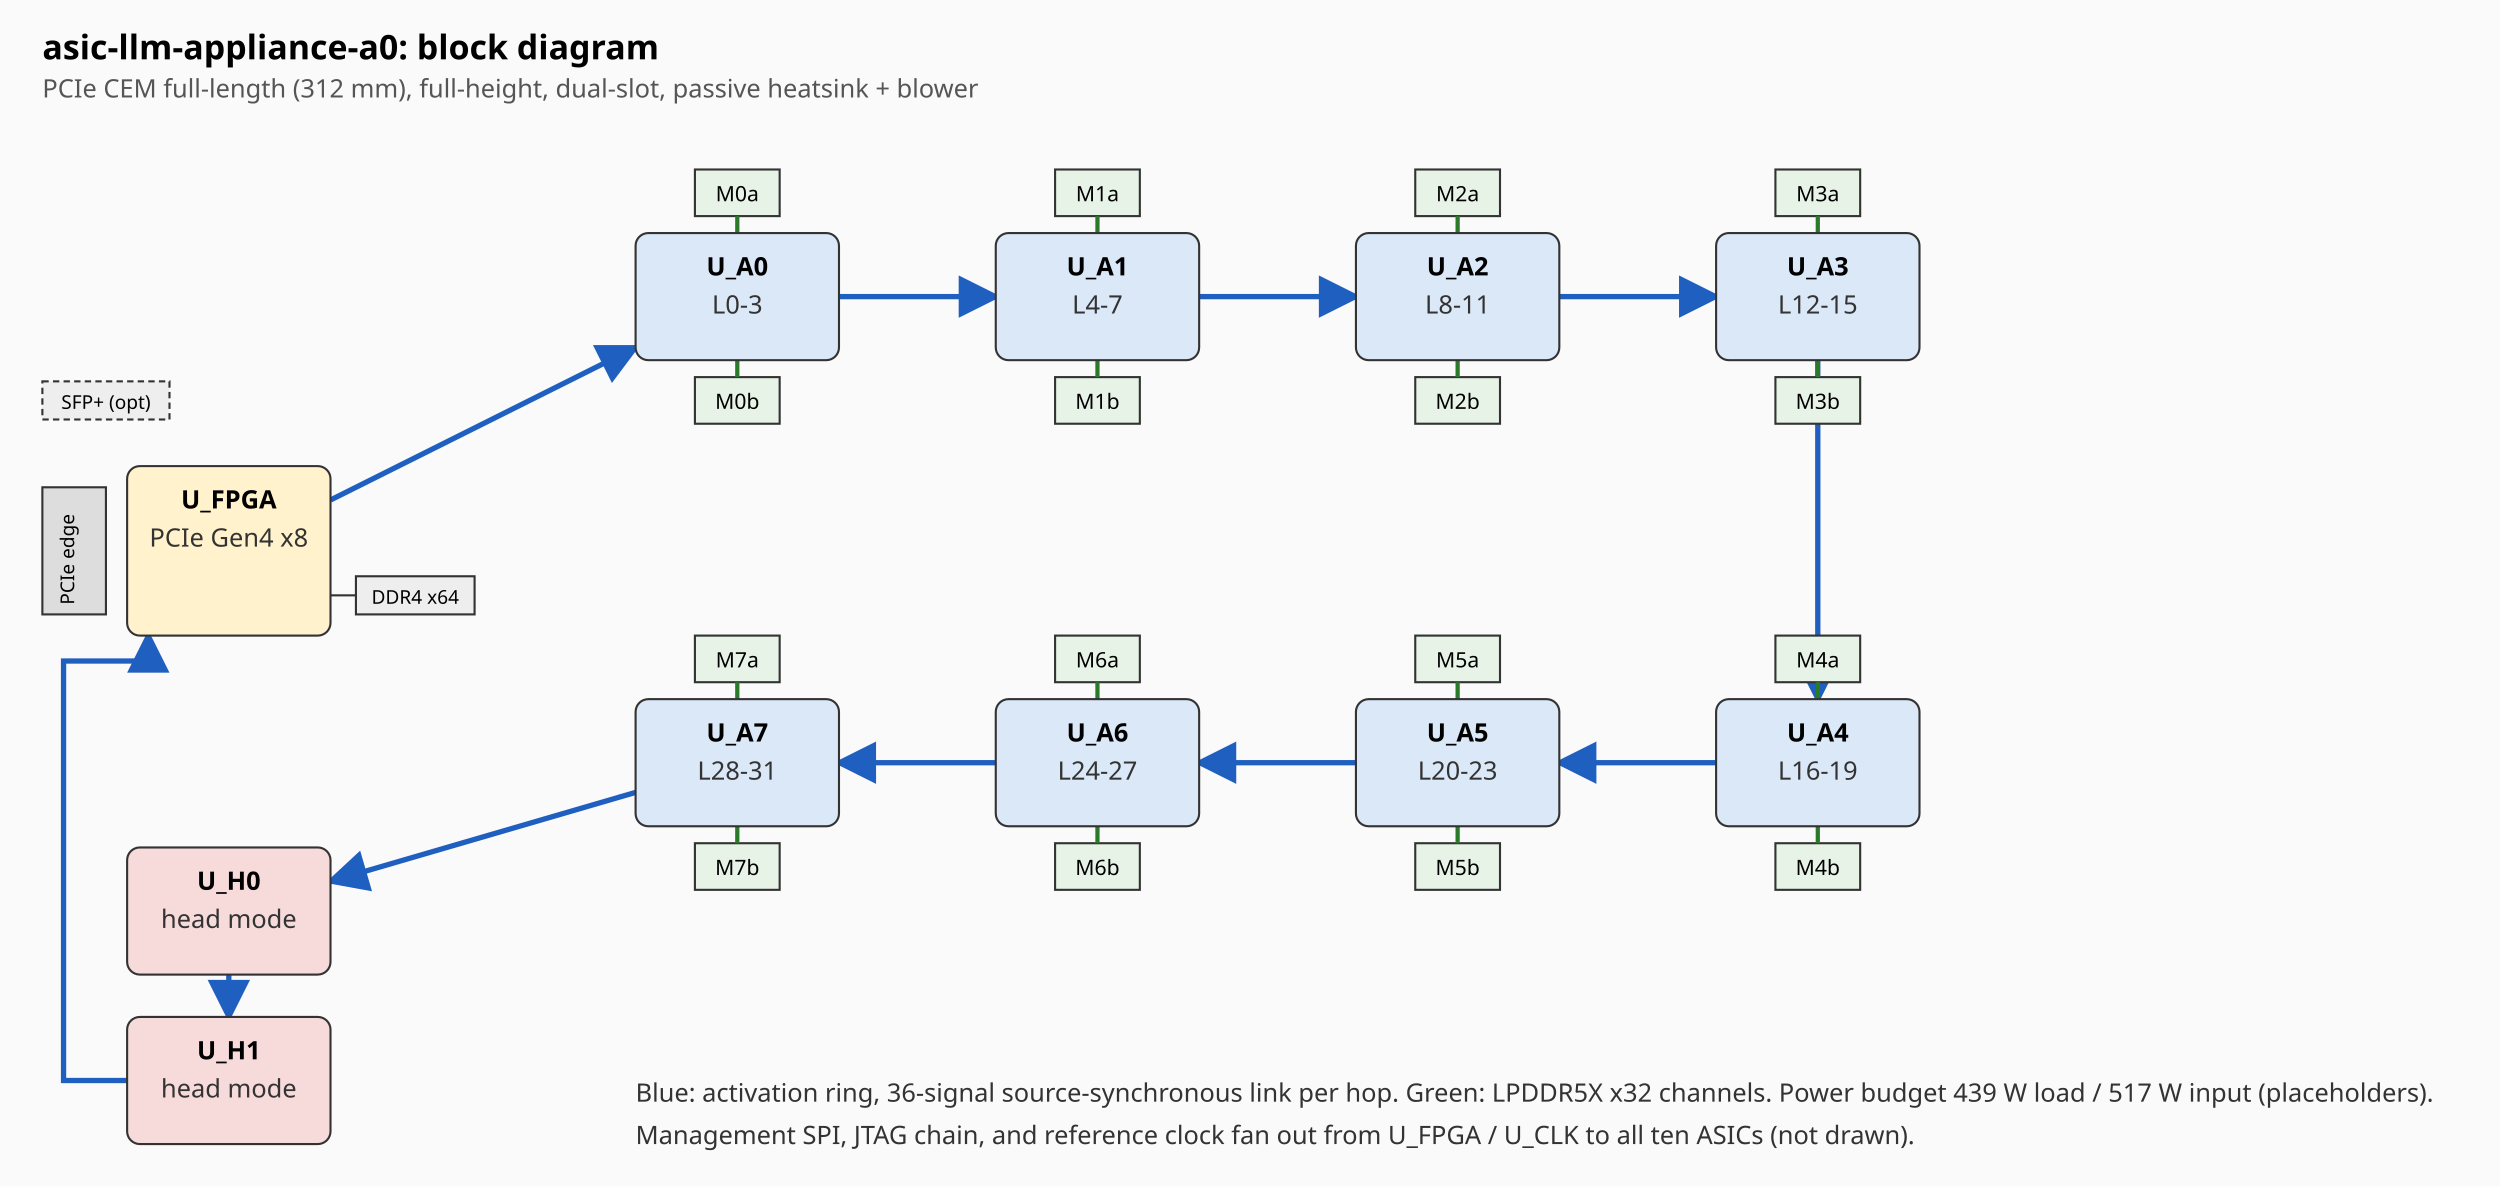
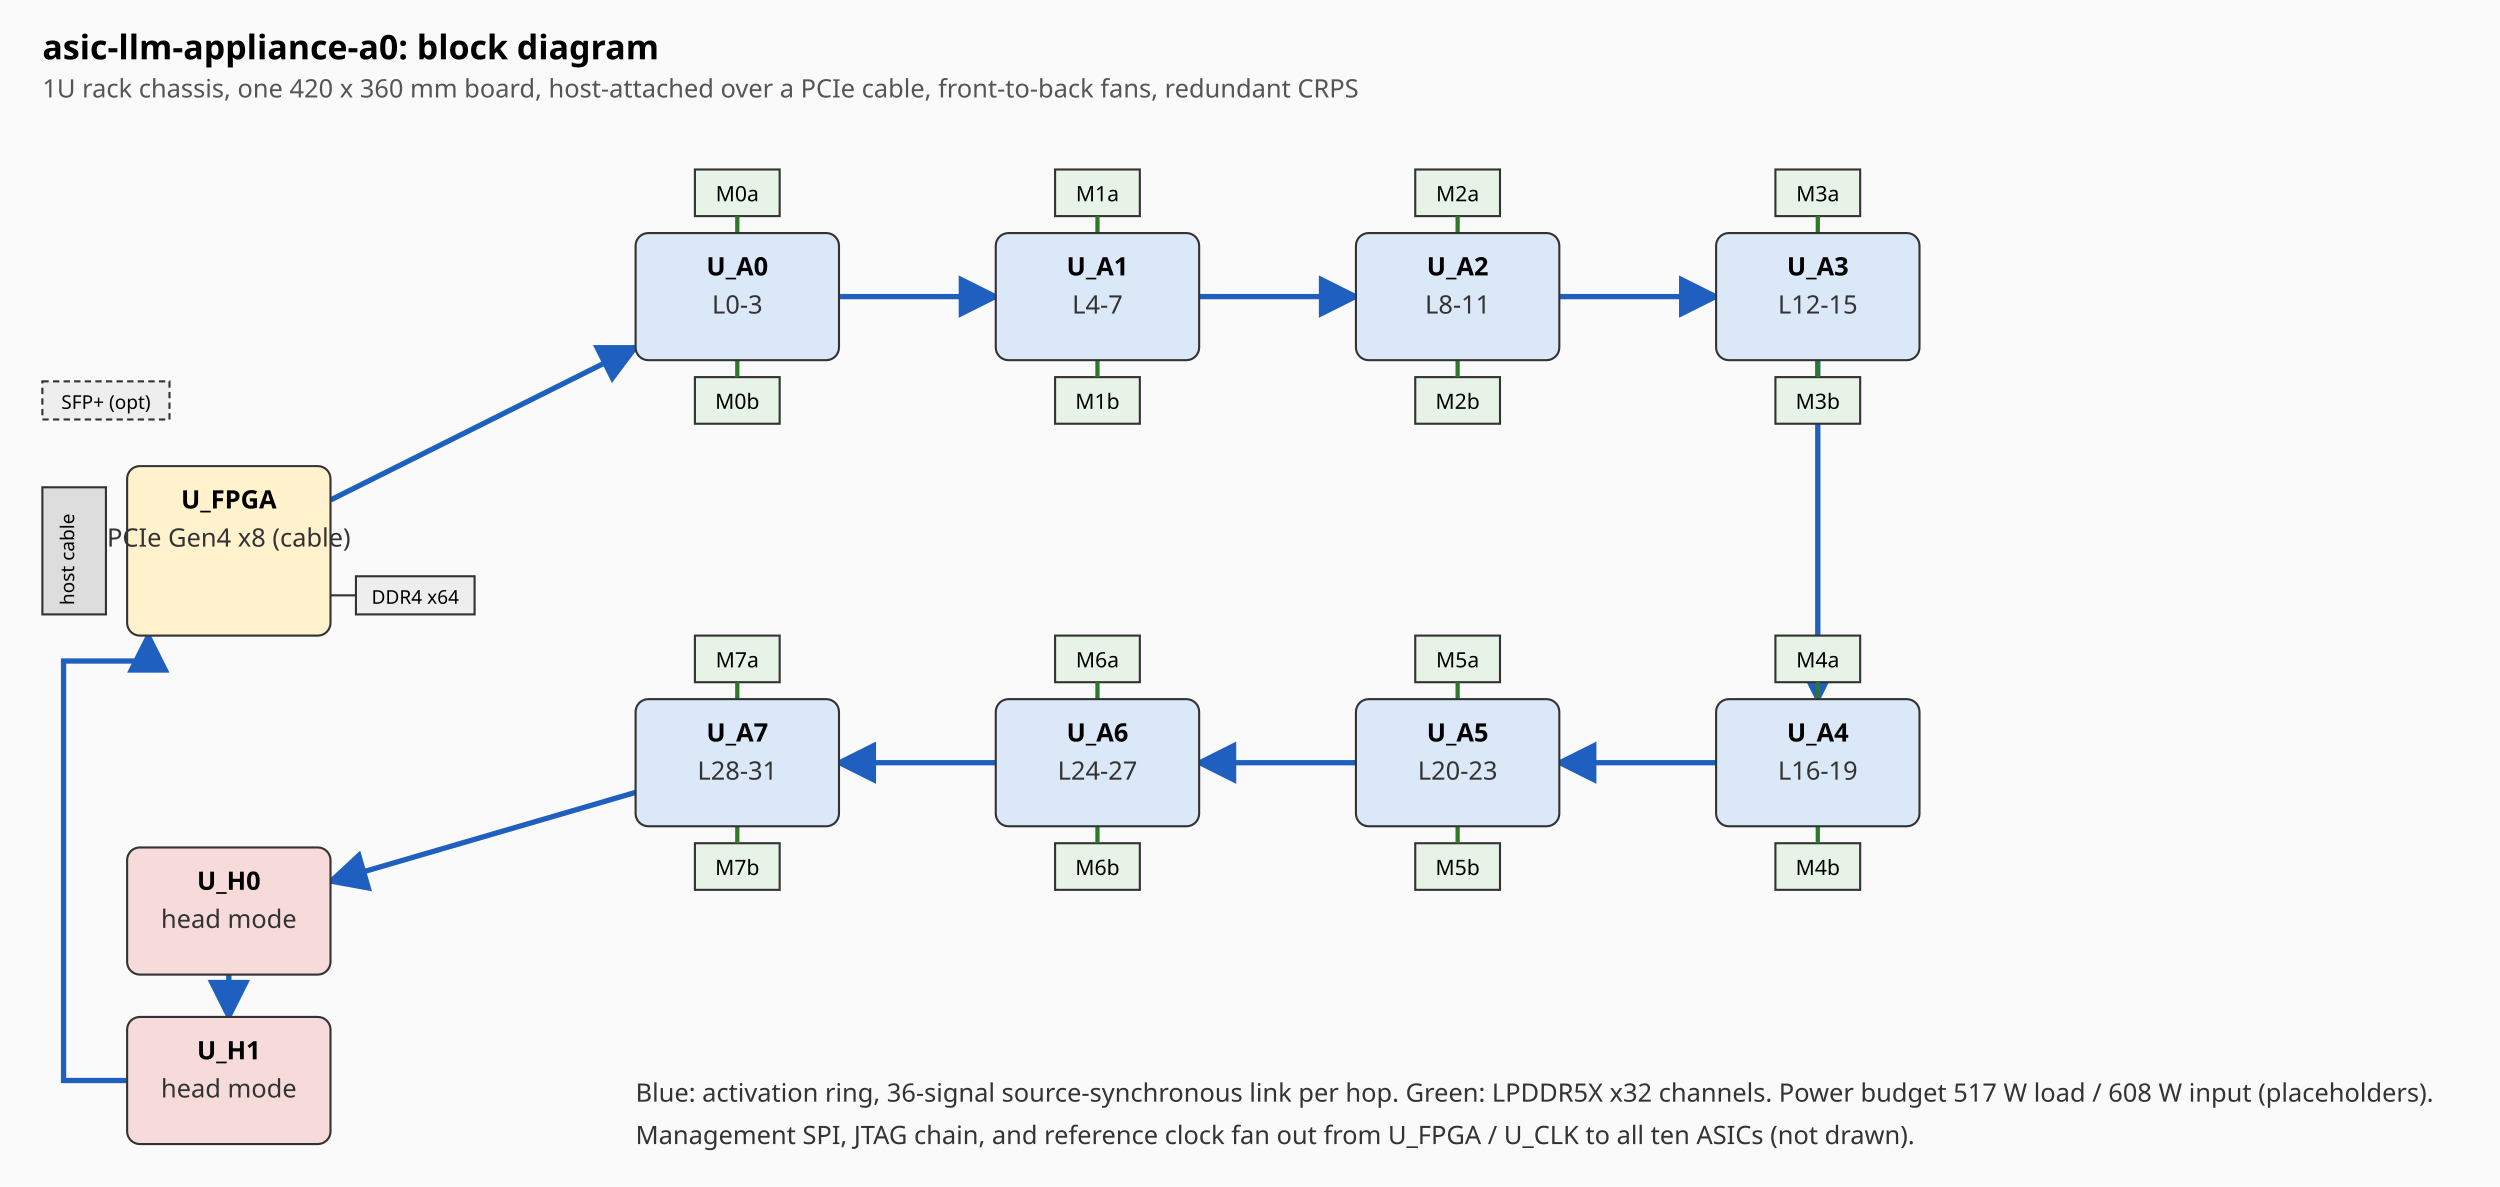
<svg xmlns="http://www.w3.org/2000/svg" viewBox="0 0 1180 560" font-family="sans-serif" font-size="12">
  <rect width="1180" height="560" fill="#fafafa" />
  <text x="20" y="28" font-size="16" font-weight="bold">asic-llm-appliance-a0: block diagram</text>
-   <text x="20" y="46" fill="#555">PCIe CEM full-length (312 mm), full-height, dual-slot, passive heatsink + blower</text>
+   <text x="20" y="46" fill="#555">1U rack chassis, one 420 x 360 mm board, host-attached over a PCIe cable, front-to-back fans, redundant CRPS</text>
  <defs>
    <marker id="arrow" markerWidth="8" markerHeight="8" refX="7" refY="4" orient="auto">
      <path d="M0,0 L8,4 L0,8 z" fill="#1f5fbf" />
    </marker>
  </defs>
  <line x1="156.0" y1="236.0" x2="300.0" y2="164.0" stroke="#1f5fbf" stroke-width="2.5" marker-end="url(#arrow)" fill="none" />
  <line x1="396.0" y1="140.0" x2="470.0" y2="140.0" stroke="#1f5fbf" stroke-width="2.5" marker-end="url(#arrow)" fill="none" />
  <line x1="566.0" y1="140.0" x2="640.0" y2="140.0" stroke="#1f5fbf" stroke-width="2.5" marker-end="url(#arrow)" fill="none" />
  <line x1="736.0" y1="140.0" x2="810.0" y2="140.0" stroke="#1f5fbf" stroke-width="2.5" marker-end="url(#arrow)" fill="none" />
  <line x1="858.0" y1="170.0" x2="858.0" y2="330.0" stroke="#1f5fbf" stroke-width="2.5" marker-end="url(#arrow)" fill="none" />
  <line x1="810.0" y1="360.0" x2="736.0" y2="360.0" stroke="#1f5fbf" stroke-width="2.5" marker-end="url(#arrow)" fill="none" />
  <line x1="640.0" y1="360.0" x2="566.0" y2="360.0" stroke="#1f5fbf" stroke-width="2.5" marker-end="url(#arrow)" fill="none" />
  <line x1="470.0" y1="360.0" x2="396.0" y2="360.0" stroke="#1f5fbf" stroke-width="2.5" marker-end="url(#arrow)" fill="none" />
  <line x1="300.0" y1="374.0" x2="156.0" y2="416.0" stroke="#1f5fbf" stroke-width="2.5" marker-end="url(#arrow)" fill="none" />
  <line x1="108.0" y1="460.0" x2="108.0" y2="480.0" stroke="#1f5fbf" stroke-width="2.5" marker-end="url(#arrow)" fill="none" />
  <polyline points="60,510.0 30,510.0 30,312 70,312 70,300" stroke="#1f5fbf" stroke-width="2.5" marker-end="url(#arrow)" fill="none" />
  <rect x="328" y="80" width="40" height="22" fill="#e8f3e8" stroke="#333" />
  <text x="348.0" y="95" text-anchor="middle" font-size="10">M0a</text>
  <line x1="348.0" y1="102" x2="348.0" y2="110" stroke="#2a7a2a" stroke-width="2" />
  <rect x="328" y="178" width="40" height="22" fill="#e8f3e8" stroke="#333" />
  <text x="348.0" y="193" text-anchor="middle" font-size="10">M0b</text>
  <line x1="348.0" y1="178" x2="348.0" y2="170" stroke="#2a7a2a" stroke-width="2" />
  <rect x="498" y="80" width="40" height="22" fill="#e8f3e8" stroke="#333" />
  <text x="518.0" y="95" text-anchor="middle" font-size="10">M1a</text>
  <line x1="518.0" y1="102" x2="518.0" y2="110" stroke="#2a7a2a" stroke-width="2" />
  <rect x="498" y="178" width="40" height="22" fill="#e8f3e8" stroke="#333" />
  <text x="518.0" y="193" text-anchor="middle" font-size="10">M1b</text>
  <line x1="518.0" y1="178" x2="518.0" y2="170" stroke="#2a7a2a" stroke-width="2" />
  <rect x="668" y="80" width="40" height="22" fill="#e8f3e8" stroke="#333" />
  <text x="688.0" y="95" text-anchor="middle" font-size="10">M2a</text>
  <line x1="688.0" y1="102" x2="688.0" y2="110" stroke="#2a7a2a" stroke-width="2" />
  <rect x="668" y="178" width="40" height="22" fill="#e8f3e8" stroke="#333" />
  <text x="688.0" y="193" text-anchor="middle" font-size="10">M2b</text>
  <line x1="688.0" y1="178" x2="688.0" y2="170" stroke="#2a7a2a" stroke-width="2" />
  <rect x="838" y="80" width="40" height="22" fill="#e8f3e8" stroke="#333" />
  <text x="858.0" y="95" text-anchor="middle" font-size="10">M3a</text>
  <line x1="858.0" y1="102" x2="858.0" y2="110" stroke="#2a7a2a" stroke-width="2" />
  <rect x="838" y="178" width="40" height="22" fill="#e8f3e8" stroke="#333" />
  <text x="858.0" y="193" text-anchor="middle" font-size="10">M3b</text>
  <line x1="858.0" y1="178" x2="858.0" y2="170" stroke="#2a7a2a" stroke-width="2" />
  <rect x="838" y="300" width="40" height="22" fill="#e8f3e8" stroke="#333" />
  <text x="858.0" y="315" text-anchor="middle" font-size="10">M4a</text>
  <line x1="858.0" y1="322" x2="858.0" y2="330" stroke="#2a7a2a" stroke-width="2" />
  <rect x="838" y="398" width="40" height="22" fill="#e8f3e8" stroke="#333" />
  <text x="858.0" y="413" text-anchor="middle" font-size="10">M4b</text>
  <line x1="858.0" y1="398" x2="858.0" y2="390" stroke="#2a7a2a" stroke-width="2" />
  <rect x="668" y="300" width="40" height="22" fill="#e8f3e8" stroke="#333" />
  <text x="688.0" y="315" text-anchor="middle" font-size="10">M5a</text>
  <line x1="688.0" y1="322" x2="688.0" y2="330" stroke="#2a7a2a" stroke-width="2" />
  <rect x="668" y="398" width="40" height="22" fill="#e8f3e8" stroke="#333" />
  <text x="688.0" y="413" text-anchor="middle" font-size="10">M5b</text>
  <line x1="688.0" y1="398" x2="688.0" y2="390" stroke="#2a7a2a" stroke-width="2" />
  <rect x="498" y="300" width="40" height="22" fill="#e8f3e8" stroke="#333" />
  <text x="518.0" y="315" text-anchor="middle" font-size="10">M6a</text>
  <line x1="518.0" y1="322" x2="518.0" y2="330" stroke="#2a7a2a" stroke-width="2" />
  <rect x="498" y="398" width="40" height="22" fill="#e8f3e8" stroke="#333" />
  <text x="518.0" y="413" text-anchor="middle" font-size="10">M6b</text>
  <line x1="518.0" y1="398" x2="518.0" y2="390" stroke="#2a7a2a" stroke-width="2" />
  <rect x="328" y="300" width="40" height="22" fill="#e8f3e8" stroke="#333" />
  <text x="348.0" y="315" text-anchor="middle" font-size="10">M7a</text>
  <line x1="348.0" y1="322" x2="348.0" y2="330" stroke="#2a7a2a" stroke-width="2" />
  <rect x="328" y="398" width="40" height="22" fill="#e8f3e8" stroke="#333" />
  <text x="348.0" y="413" text-anchor="middle" font-size="10">M7b</text>
  <line x1="348.0" y1="398" x2="348.0" y2="390" stroke="#2a7a2a" stroke-width="2" />
  <rect x="60" y="220" width="96" height="80" rx="6" fill="#fff2cc" stroke="#333" />
  <text x="108.0" y="240" text-anchor="middle" font-weight="bold">U_FPGA</text>
-   <text x="108.0" y="258" text-anchor="middle" fill="#333">PCIe Gen4 x8</text>
+   <text x="108.0" y="258" text-anchor="middle" fill="#333">PCIe Gen4 x8 (cable)</text>
  <rect x="20" y="230" width="30" height="60" fill="#ddd" stroke="#333" />
-   <text x="35" y="264" text-anchor="middle" font-size="9" transform="rotate(-90 35 264)">PCIe edge</text>
+   <text x="35" y="264" text-anchor="middle" font-size="9" transform="rotate(-90 35 264)">host cable</text>
  <rect x="168" y="272" width="56" height="18" fill="#eee" stroke="#333" />
  <text x="196" y="285" text-anchor="middle" font-size="9">DDR4 x64</text>
  <line x1="156" y1="281" x2="168" y2="281" stroke="#333" />
  <rect x="20" y="180" width="60" height="18" fill="#eee" stroke="#333" stroke-dasharray="3,2" />
  <text x="50" y="193" text-anchor="middle" font-size="9">SFP+ (opt)</text>
  <rect x="300" y="110" width="96" height="60" rx="6" fill="#dbe8f7" stroke="#333" />
  <text x="348.0" y="130" text-anchor="middle" font-weight="bold">U_A0</text>
  <text x="348.0" y="148" text-anchor="middle" fill="#333">L0-3</text>
  <rect x="470" y="110" width="96" height="60" rx="6" fill="#dbe8f7" stroke="#333" />
  <text x="518.0" y="130" text-anchor="middle" font-weight="bold">U_A1</text>
  <text x="518.0" y="148" text-anchor="middle" fill="#333">L4-7</text>
  <rect x="640" y="110" width="96" height="60" rx="6" fill="#dbe8f7" stroke="#333" />
  <text x="688.0" y="130" text-anchor="middle" font-weight="bold">U_A2</text>
  <text x="688.0" y="148" text-anchor="middle" fill="#333">L8-11</text>
  <rect x="810" y="110" width="96" height="60" rx="6" fill="#dbe8f7" stroke="#333" />
  <text x="858.0" y="130" text-anchor="middle" font-weight="bold">U_A3</text>
  <text x="858.0" y="148" text-anchor="middle" fill="#333">L12-15</text>
  <rect x="810" y="330" width="96" height="60" rx="6" fill="#dbe8f7" stroke="#333" />
  <text x="858.0" y="350" text-anchor="middle" font-weight="bold">U_A4</text>
  <text x="858.0" y="368" text-anchor="middle" fill="#333">L16-19</text>
  <rect x="640" y="330" width="96" height="60" rx="6" fill="#dbe8f7" stroke="#333" />
  <text x="688.0" y="350" text-anchor="middle" font-weight="bold">U_A5</text>
  <text x="688.0" y="368" text-anchor="middle" fill="#333">L20-23</text>
  <rect x="470" y="330" width="96" height="60" rx="6" fill="#dbe8f7" stroke="#333" />
  <text x="518.0" y="350" text-anchor="middle" font-weight="bold">U_A6</text>
  <text x="518.0" y="368" text-anchor="middle" fill="#333">L24-27</text>
  <rect x="300" y="330" width="96" height="60" rx="6" fill="#dbe8f7" stroke="#333" />
  <text x="348.0" y="350" text-anchor="middle" font-weight="bold">U_A7</text>
  <text x="348.0" y="368" text-anchor="middle" fill="#333">L28-31</text>
  <rect x="60" y="400" width="96" height="60" rx="6" fill="#f7dbdb" stroke="#333" />
  <text x="108.0" y="420" text-anchor="middle" font-weight="bold">U_H0</text>
  <text x="108.0" y="438" text-anchor="middle" fill="#333">head mode</text>
  <rect x="60" y="480" width="96" height="60" rx="6" fill="#f7dbdb" stroke="#333" />
  <text x="108.0" y="500" text-anchor="middle" font-weight="bold">U_H1</text>
  <text x="108.0" y="518" text-anchor="middle" fill="#333">head mode</text>
-   <text x="300" y="520" fill="#333">Blue: activation ring, 36-signal source-synchronous link per hop. Green: LPDDR5X x32 channels. Power budget 439 W load / 517 W input (placeholders).</text>
+   <text x="300" y="520" fill="#333">Blue: activation ring, 36-signal source-synchronous link per hop. Green: LPDDR5X x32 channels. Power budget 517 W load / 608 W input (placeholders).</text>
  <text x="300" y="540" fill="#333">Management SPI, JTAG chain, and reference clock fan out from U_FPGA / U_CLK to all ten ASICs (not drawn).</text>
</svg>
